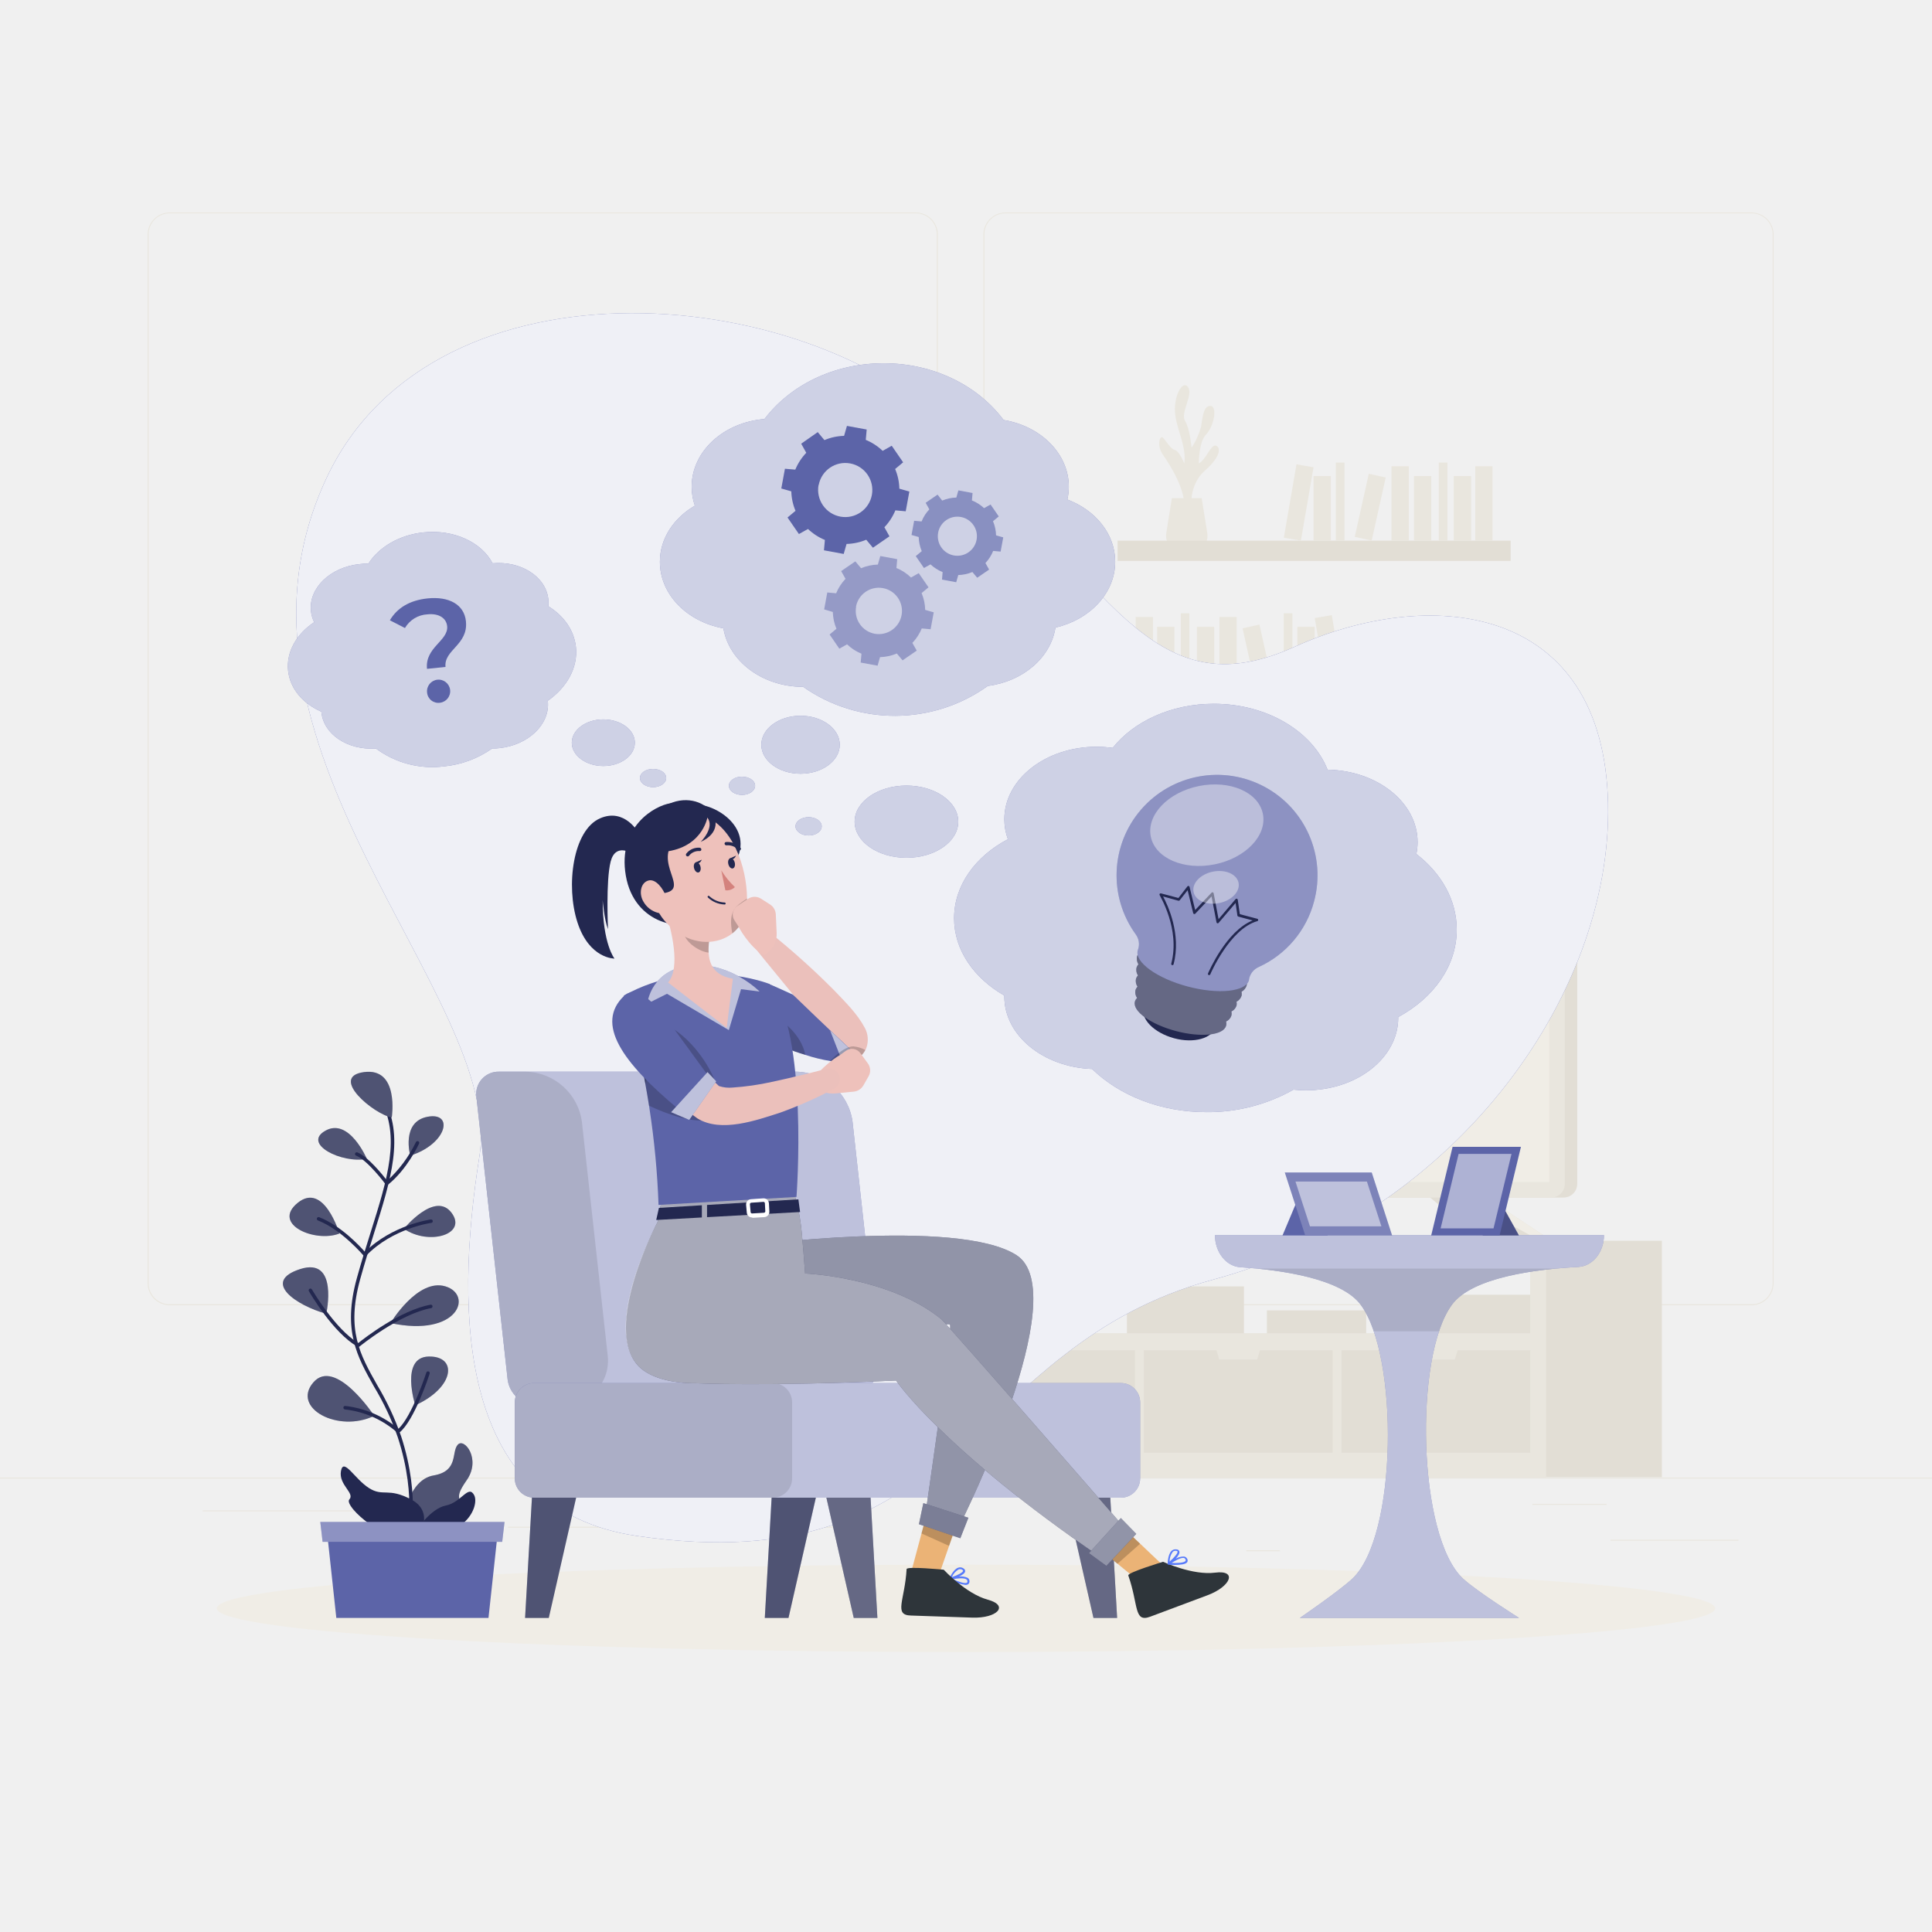
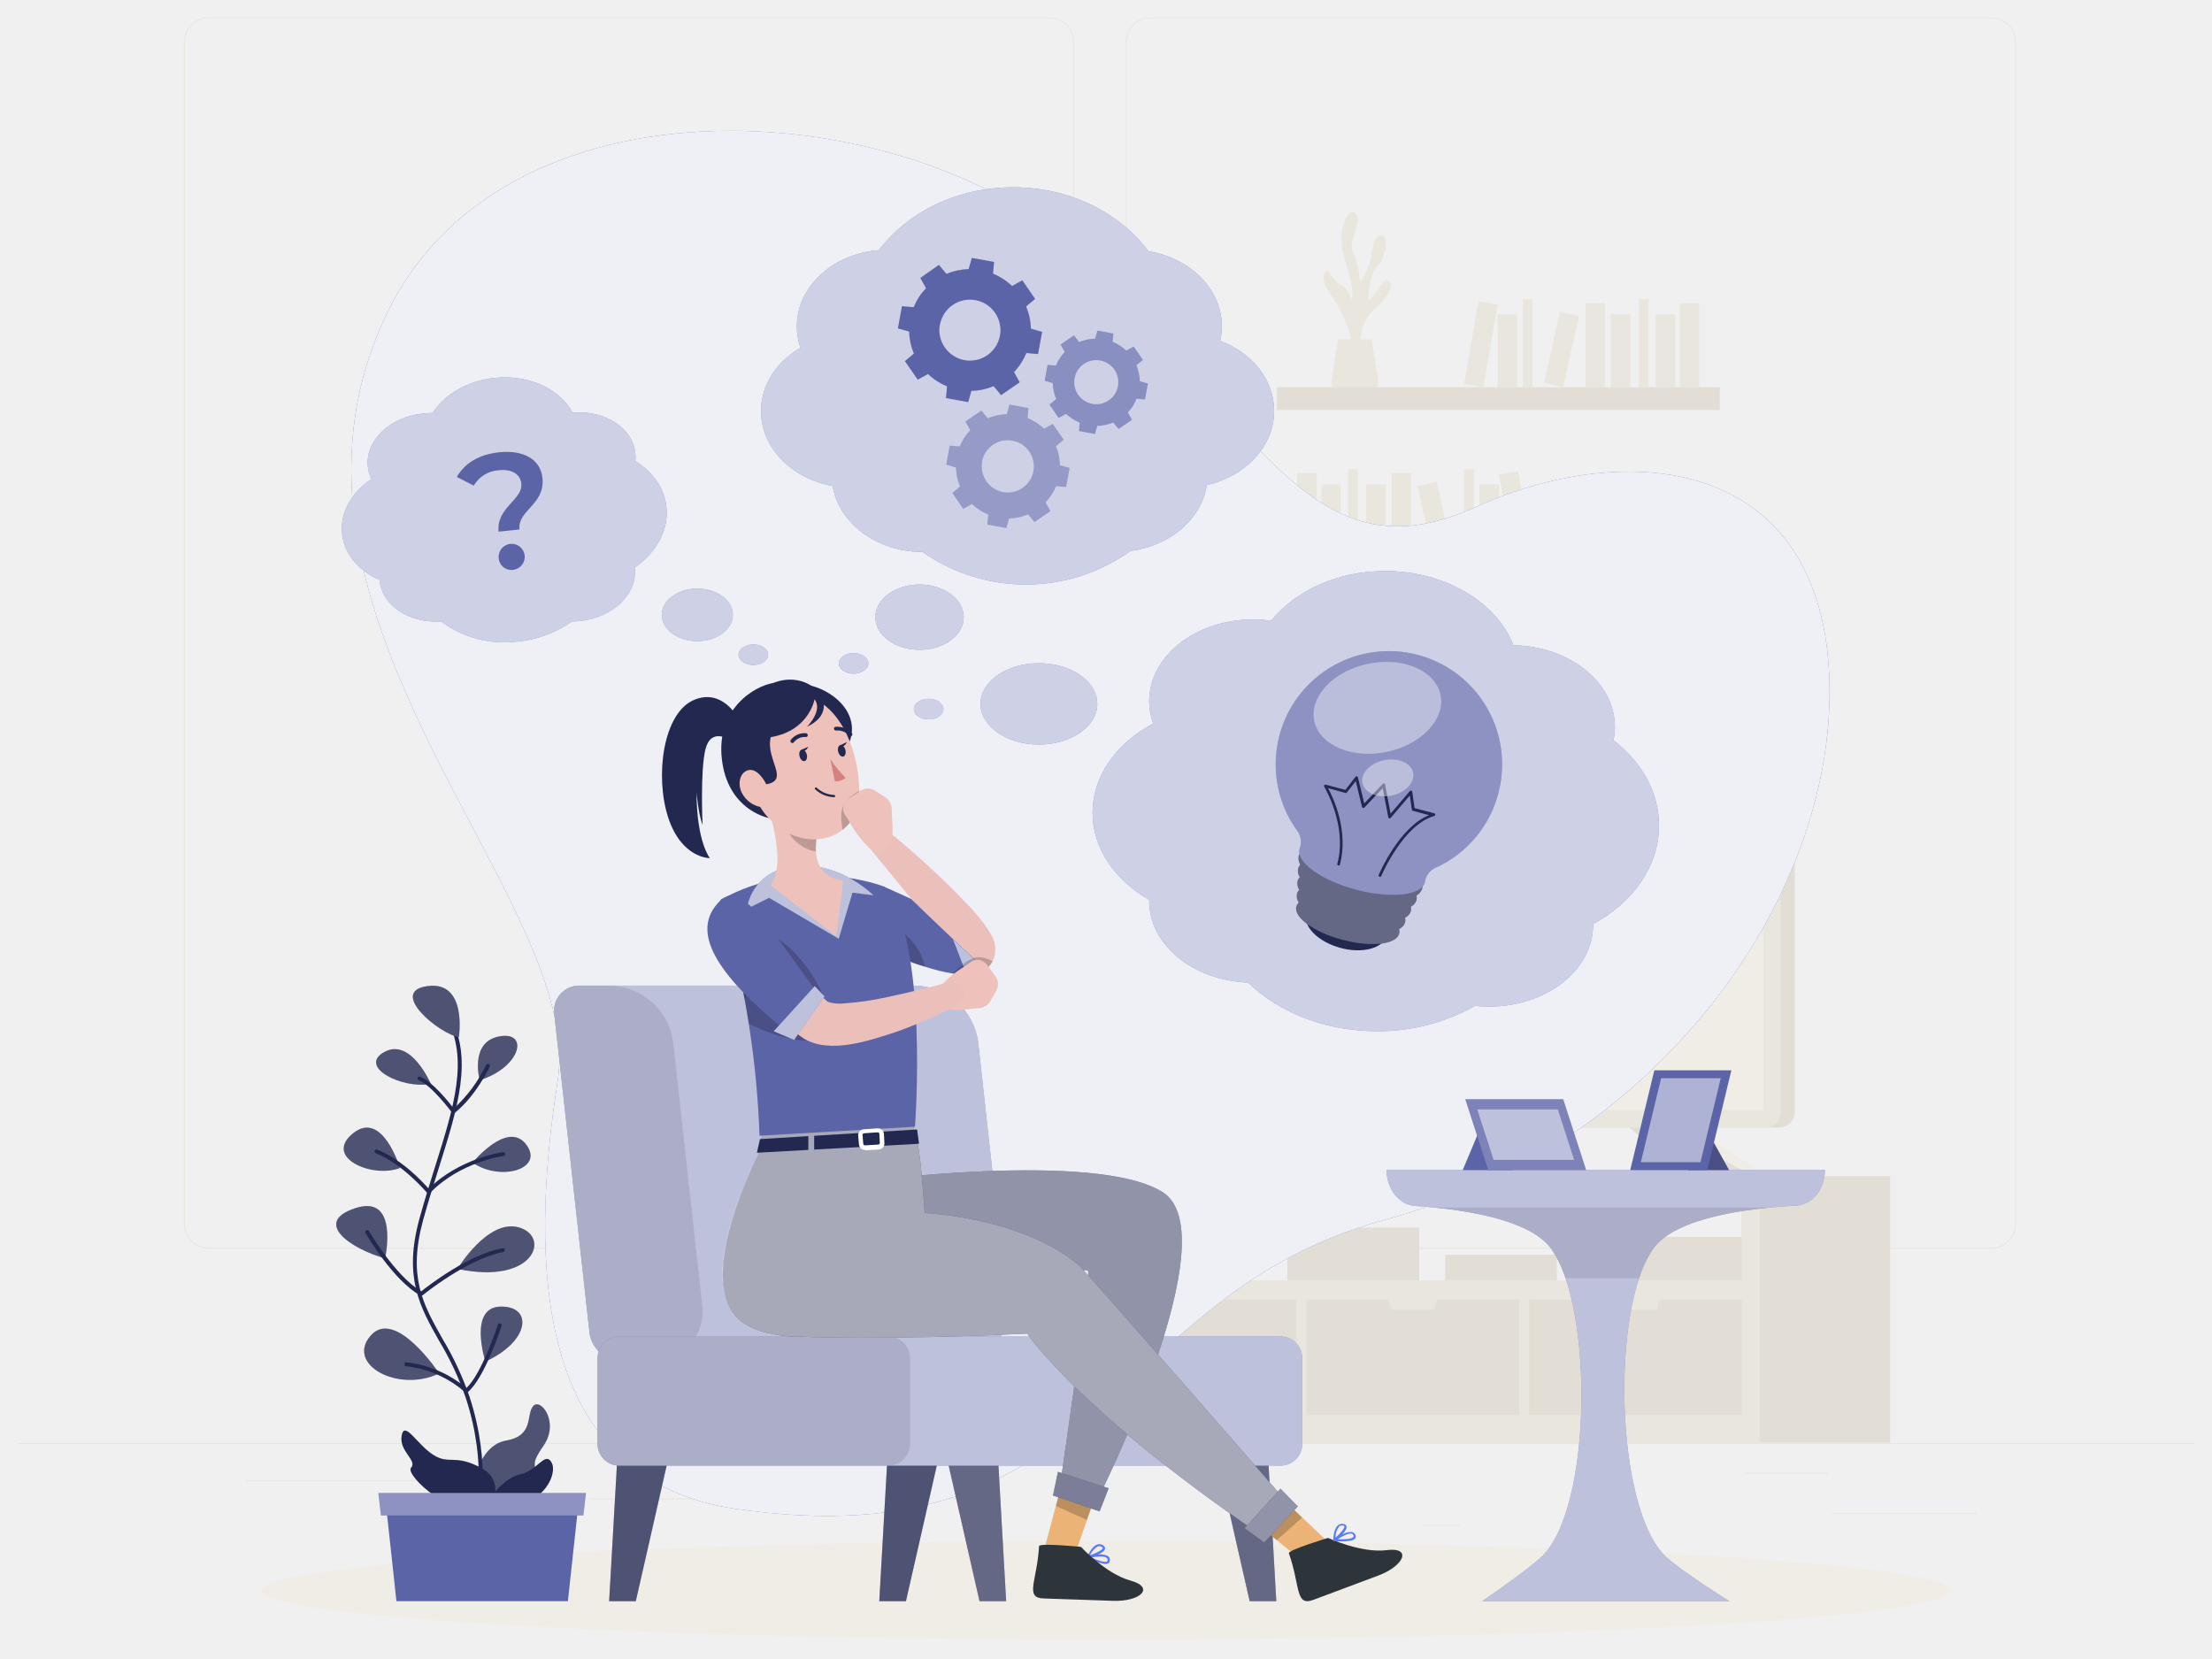
- <svg xmlns="http://www.w3.org/2000/svg" viewBox="0 0 500 500">
+ <svg xmlns="http://www.w3.org/2000/svg" viewBox="-4 51 508 381">
  <g id="background-complete">
    <rect y="382.4" width="500" height="0.25" style="fill:#E9E6DE" />
    <rect x="416.78" y="398.49" width="33.12" height="0.25" style="fill:#E9E6DE" />
    <rect x="322.53" y="401.21" width="8.69" height="0.25" style="fill:#E9E6DE" />
    <rect x="396.59" y="389.21" width="19.19" height="0.25" style="fill:#E9E6DE" />
    <rect x="52.46" y="390.89" width="43.19" height="0.25" style="fill:#E9E6DE" />
    <rect x="104.56" y="390.89" width="6.33" height="0.25" style="fill:#E9E6DE" />
    <rect x="131.47" y="395.11" width="93.68" height="0.25" style="fill:#E9E6DE" />
    <path d="M237,337.8H43.91a5.71,5.71,0,0,1-5.7-5.71V60.66A5.71,5.71,0,0,1,43.91,55H237a5.71,5.71,0,0,1,5.71,5.71V332.09A5.71,5.71,0,0,1,237,337.8ZM43.91,55.2a5.46,5.46,0,0,0-5.45,5.46V332.09a5.46,5.46,0,0,0,5.45,5.46H237a5.47,5.47,0,0,0,5.46-5.46V60.66A5.47,5.47,0,0,0,237,55.2Z" style="fill:#E9E6DE" />
    <path d="M453.31,337.8H260.21a5.72,5.72,0,0,1-5.71-5.71V60.66A5.72,5.72,0,0,1,260.21,55h193.1A5.71,5.71,0,0,1,459,60.66V332.09A5.71,5.71,0,0,1,453.31,337.8ZM260.21,55.2a5.47,5.47,0,0,0-5.46,5.46V332.09a5.47,5.47,0,0,0,5.46,5.46h193.1a5.47,5.47,0,0,0,5.46-5.46V60.66a5.47,5.47,0,0,0-5.46-5.46Z" style="fill:#E9E6DE" />
    <polygon points="291.12 308.22 299.55 308.22 305.12 308.22 289.53 321.11 286.67 321.11 284.12 321.11 287.76 315.59 277.14 321.11 274.58 321.11 271.56 321.11 291.12 308.22" style="fill:#E2DED5" />
    <polygon points="401.61 321.11 396.02 321.11 383.63 314.67 389.04 321.11 383.63 321.11 368.05 308.22 382.04 308.22 401.61 321.11" style="fill:#E2DED5" />
    <polygon points="386.5 321.11 373.61 308.22 382.04 308.22 401.61 321.11 398.58 321.11 383.63 312.89 389.04 321.11 386.5 321.11" style="fill:#F0EDE6" />
    <path d="M241.67,321.11V382.3H430.09V321.11Zm3.08,4H396v20H244.75Z" style="fill:#E2DED5" />
    <path d="M241.67,321.11V382.3H400.14V321.11Zm3.08,4H396v20H244.75Z" style="fill:#E9E6DE" />
    <rect x="244.75" y="325.08" width="27.58" height="19.99" transform="translate(517.08 670.16) rotate(180)" style="fill:#E2DED5" />
    <rect x="356.08" y="335.08" width="39.94" height="10" transform="translate(752.1 680.15) rotate(180)" style="fill:#E2DED5" />
    <rect x="327.88" y="339.14" width="25.69" height="5.94" transform="translate(681.44 684.21) rotate(180)" style="fill:#E2DED5" />
    <rect x="291.65" y="332.93" width="30.29" height="12.15" transform="translate(613.59 678) rotate(180)" style="fill:#E2DED5" />
    <polygon points="365.95 349.43 366.68 351.82 376.51 351.82 377.24 349.43 396.02 349.43 396.02 375.97 347.17 375.97 347.17 349.43 365.95 349.43" style="fill:#E2DED5" />
    <polygon points="314.81 349.43 315.54 351.82 325.36 351.82 326.09 349.43 344.88 349.43 344.88 375.97 296.02 375.97 296.02 349.43 314.81 349.43" style="fill:#E2DED5" />
    <polygon points="263.66 349.43 264.39 351.82 274.21 351.82 274.95 349.43 293.73 349.43 293.73 375.97 244.88 375.97 244.88 349.43 263.66 349.43" style="fill:#E2DED5" />
    <rect x="271.33" y="227.23" width="136.85" height="82.69" rx="3.53" transform="translate(679.51 537.16) rotate(180)" style="fill:#E2DED5" />
    <rect x="268.11" y="227.23" width="136.85" height="82.69" rx="3.53" transform="translate(673.08 537.16) rotate(180)" style="fill:#E9E6DE" />
    <rect x="299.21" y="204.17" width="74.65" height="128.81" transform="translate(605.12 -67.96) rotate(90)" style="fill:#F0EDE6" />
    <circle cx="150.48" cy="129.29" r="18.94" transform="translate(-9.92 246.04) rotate(-76.72)" style="fill:#E2DED5" />
    <circle cx="150.48" cy="129.29" r="16.1" transform="translate(-4.93 252.61) rotate(-79.1)" style="fill:#F0EDE6" />
    <polyline points="149.72 118.24 149.72 129.5 142.26 125.28" style="fill:#F0EDE6" />
    <path d="M149.72,130.5a1,1,0,0,1-.49-.13l-7.46-4.22a1,1,0,0,1-.38-1.36,1,1,0,0,1,1.37-.38l6,3.38v-9.55a1,1,0,1,1,2,0V129.5a1,1,0,0,1-.49.86A.94.94,0,0,1,149.72,130.5Z" style="fill:#E2DED5" />
    <path d="M308.37,131.66s-.92-6,3.48-9.89,4-6.16,2.75-6.46-2.41,3.57-4.35,4.63c0,0-.06-5.51,1.91-7.53s3-7.26,1.12-7.35-2.06,3.1-2.45,5.37a18.83,18.83,0,0,1-2.46,5.45s-.41-4.92-1.68-6.95,2.12-6.67.81-8.69-3.62,1.83-3.43,6.18,3.09,9,2.42,13.52c0,0-1.28-3.19-2.43-3.48s-2.3-2.4-3.08-3.18-1.74,1.93,0,4.44,6.18,9.23,5.51,14.66Z" style="fill:#E9E6DE" />
    <path d="M311,128.92l1.44,9a4.59,4.59,0,0,1-4.53,5.32h-1.54a4.59,4.59,0,0,1-4.53-5.32l1.44-9Z" style="fill:#E9E6DE" />
    <rect x="289.23" y="139.93" width="101.72" height="5.23" transform="translate(680.18 285.09) rotate(180)" style="fill:#E2DED5" />
    <rect x="381.79" y="120.67" width="4.48" height="19.27" transform="translate(768.05 260.6) rotate(180)" style="fill:#E9E6DE" />
    <rect x="360.12" y="120.67" width="4.48" height="19.27" transform="translate(724.72 260.6) rotate(180)" style="fill:#E9E6DE" />
    <rect x="333.85" y="120.43" width="4.48" height="19.27" transform="translate(645.21 315.31) rotate(-170.22)" style="fill:#E9E6DE" />
    <rect x="376.23" y="123.21" width="4.48" height="16.73" transform="translate(756.95 263.14) rotate(180)" style="fill:#E9E6DE" />
    <rect x="365.93" y="123.21" width="4.48" height="16.73" transform="translate(736.35 263.14) rotate(180)" style="fill:#E9E6DE" />
    <rect x="339.93" y="123.21" width="4.48" height="16.73" transform="translate(684.35 263.14) rotate(180)" style="fill:#E9E6DE" />
    <rect x="352.36" y="122.92" width="4.48" height="16.73" transform="translate(672.29 336.35) rotate(-167.47)" style="fill:#E9E6DE" />
    <rect x="372.36" y="119.71" width="2.24" height="20.22" transform="translate(746.96 259.64) rotate(180)" style="fill:#E9E6DE" />
    <rect x="345.7" y="119.71" width="2.24" height="20.22" transform="translate(693.65 259.64) rotate(180)" style="fill:#E9E6DE" />
    <rect x="289.23" y="178.95" width="101.72" height="5.23" style="fill:#E2DED5" />
    <rect x="293.91" y="159.68" width="4.48" height="19.27" style="fill:#E9E6DE" />
    <rect x="315.58" y="159.68" width="4.48" height="19.27" style="fill:#E9E6DE" />
    <rect x="341.85" y="159.44" width="4.48" height="19.27" transform="translate(-23.72 60.9) rotate(-9.78)" style="fill:#E9E6DE" />
    <rect x="299.46" y="162.22" width="4.48" height="16.73" style="fill:#E9E6DE" />
    <rect x="309.76" y="162.22" width="4.48" height="16.73" style="fill:#E9E6DE" />
    <rect x="335.76" y="162.22" width="4.48" height="16.73" style="fill:#E9E6DE" />
    <rect x="323.33" y="161.94" width="4.48" height="16.73" transform="translate(-29.19 74.67) rotate(-12.53)" style="fill:#E9E6DE" />
    <rect x="305.58" y="158.73" width="2.24" height="20.22" style="fill:#E9E6DE" />
    <rect x="332.23" y="158.73" width="2.24" height="20.22" style="fill:#E9E6DE" />
    <rect x="359.35" y="163.7" width="21.84" height="15.07" style="fill:#E9E6DE" />
  </g>
  <g id="background-simple">
    <path d="M84.54,123.64c27.92-59.45,127.06-51.06,165.32-9.26s50.7,68.6,85.21,53,78.52-11.44,81,38.16S378.2,313.79,314,331.15s-64.16,78.75-149.1,66.36c-46.31-6.75-47.36-56.86-40.82-98.3S52.16,192.58,84.54,123.64Z" style="fill:#5C64A8" />
    <path d="M84.54,123.64c27.92-59.45,127.06-51.06,165.32-9.26s50.7,68.6,85.21,53,78.52-11.44,81,38.16S378.2,313.79,314,331.15s-64.16,78.75-149.1,66.36c-46.31-6.75-47.36-56.86-40.82-98.3S52.16,192.58,84.54,123.64Z" style="fill:#fff;opacity:0.9" />
  </g>
  <g id="Shadow">
    <ellipse id="path" cx="250" cy="416.24" rx="193.89" ry="11.32" style="fill:#F0EDE6" />
  </g>
  <g id="Plant">
    <path d="M104.32,393.13s1.39-10.18,7.9-11.29,4.54-6,6.24-7.94,6.12,3.72,2.33,9.16-.7,3.73-2.33,8.79S103.73,401.56,104.32,393.13Z" style="fill:#232850" />
    <path d="M104.32,393.13s1.39-10.18,7.9-11.29,4.54-6,6.24-7.94,6.12,3.72,2.33,9.16-.7,3.73-2.33,8.79S103.73,401.56,104.32,393.13Z" style="fill:#fff;isolation:isolate;opacity:0.2" />
    <path d="M105.44,399.57l-.13,0a.45.45,0,0,1-.3-.56c0-.11,3.15-11.1-2.05-27a68.72,68.72,0,0,0-6.13-13.1c-4.41-7.83-8.21-14.58-4.49-28.08,1.15-4.17,2.38-8.08,3.57-11.86,4.39-13.94,7.86-25,2.48-34.46a.45.45,0,1,1,.78-.44c5.58,9.83,2.06,21-2.4,35.18-1.19,3.77-2.41,7.67-3.56,11.82-3.62,13.14-.08,19.43,4.41,27.39a71.17,71.17,0,0,1,6.2,13.27c5.29,16.22,2.08,27.46,2.05,27.58A.46.46,0,0,1,105.44,399.57Z" style="fill:#232850" />
    <path d="M108.35,397.7s4.21-6.34-1.87-9.6-7.28-.63-11-3-6.6-8-7.24-4.39,3.7,5.7,2.16,7.36S100.57,400.56,108.35,397.7Z" style="fill:#232850" />
    <path d="M101.39,289.17s2-12.95-7.2-11.71S97,288.54,101.39,289.17Z" style="fill:#232850" />
    <path d="M94.94,299.92s-4.56-10.73-10.7-7.31S88.47,301.19,94.94,299.92Z" style="fill:#232850" />
    <path d="M106.17,299.08s-2.43-8.75,4.47-10.06S115.73,296.05,106.17,299.08Z" style="fill:#232850" />
    <path d="M104.53,318s8-9.8,12.29-4.18S111,322.45,104.53,318Z" style="fill:#232850" />
    <path d="M87.84,319.24s-4-13.48-10.8-7.94S81.52,321.68,87.84,319.24Z" style="fill:#232850" />
    <path d="M84.44,340s3.28-14.81-6.77-11.56S76.62,337.83,84.44,340Z" style="fill:#232850" />
    <path d="M101.06,342.41s7-11.67,14.21-9.5S118.67,346.16,101.06,342.41Z" style="fill:#232850" />
    <path d="M96.86,366.41s-10.09-15.26-15.78-8.63S87.54,370.93,96.86,366.41Z" style="fill:#232850" />
    <path d="M107.47,363.69s-4-12.45,3.47-12.62S117.79,359,107.47,363.69Z" style="fill:#232850" />
    <g style="isolation:isolate;opacity:0.2">
      <path d="M101.39,289.17s2-12.95-7.2-11.71S97,288.54,101.39,289.17Z" style="fill:#fff" />
      <path d="M94.94,299.92s-4.56-10.73-10.7-7.31S88.47,301.19,94.94,299.92Z" style="fill:#fff" />
      <path d="M106.17,299.08s-2.43-8.75,4.47-10.06S115.73,296.05,106.17,299.08Z" style="fill:#fff" />
      <path d="M104.53,318s8-9.8,12.29-4.18S111,322.45,104.53,318Z" style="fill:#fff" />
      <path d="M87.84,319.24s-4-13.48-10.8-7.94S81.52,321.68,87.84,319.24Z" style="fill:#fff" />
      <path d="M84.44,340s3.28-14.81-6.77-11.56S76.62,337.83,84.44,340Z" style="fill:#fff" />
      <path d="M101.06,342.41s7-11.67,14.21-9.5S118.67,346.16,101.06,342.41Z" style="fill:#fff" />
      <path d="M96.86,366.41s-10.09-15.26-15.78-8.63S87.54,370.93,96.86,366.41Z" style="fill:#fff" />
      <path d="M107.47,363.69s-4-12.45,3.47-12.62S117.79,359,107.47,363.69Z" style="fill:#fff" />
    </g>
    <path d="M100.08,306.67h0a.45.45,0,0,1-.31-.18c0-.06-4.66-6.24-7.58-7.4a.45.45,0,1,1,.34-.83c2.74,1.09,6.6,5.91,7.68,7.32a33,33,0,0,0,7.43-10,.45.45,0,0,1,.6-.22.43.43,0,0,1,.22.59c-.12.27-3.1,6.67-8,10.61A.45.45,0,0,1,100.08,306.67Z" style="fill:#232850" />
    <path d="M94.43,325.13h0a.47.47,0,0,1-.33-.17c-.06-.06-5.65-6.71-11.82-9.11a.45.45,0,1,1,.33-.84c5.59,2.17,10.55,7.51,11.85,9,7-7,16.92-8.4,17-8.41a.45.45,0,1,1,.12.89c-.1,0-10,1.39-16.83,8.5A.44.44,0,0,1,94.43,325.13Z" style="fill:#232850" />
    <path d="M92.74,348.57a.43.43,0,0,1-.22-.06C86.25,345,80.2,334.6,79.94,334.16a.45.45,0,1,1,.79-.45c.06.1,6,10.29,12,13.86,1.65-1.32,10.9-8.49,18.68-9.91a.43.43,0,0,1,.52.36.44.44,0,0,1-.36.52c-8.16,1.5-18.41,9.84-18.51,9.93A.46.46,0,0,1,92.74,348.57Z" style="fill:#232850" />
    <path d="M103.09,370.84a.45.45,0,0,1-.32-.13,24.66,24.66,0,0,0-13.51-5.95.46.46,0,0,1-.39-.51.44.44,0,0,1,.51-.39,25.88,25.88,0,0,1,13.73,5.92c3.58-3.34,7.19-14.45,7.23-14.57a.45.45,0,1,1,.86.28c-.16.49-3.94,12.11-7.82,15.25A.46.46,0,0,1,103.09,370.84Z" style="fill:#232850" />
    <path d="M107.7,396.19s3.61-5.74,7.68-6.56,5.83-5.51,7.33-2.69S120.07,399.12,107.7,396.19Z" style="fill:#232850" />
    <polygon points="126.42 418.72 87.04 418.72 84.41 394.43 129.05 394.43 126.42 418.72" style="fill:#5C64A8" />
    <polygon points="129.97 399.03 83.49 399.03 82.89 393.88 130.57 393.88 129.97 399.03" style="fill:#5C64A8" />
    <polygon points="129.97 399.03 83.49 399.03 82.89 393.88 130.57 393.88 129.97 399.03" style="fill:#fff;opacity:0.3" />
  </g>
  <g id="Table">
    <path d="M314.43,319.65H415.11c0,4.41-2.91,8-6.6,8.23-10.82.58-27.47,2.62-32.75,9.77-9.84,13.31-8.88,60.09,2.9,70.93,3.7,3.39,14.47,10.14,14.47,10.14H336.4s10.07-6.88,13.57-10.14c11.72-10.93,12.06-57.68,2.17-70.93-5.07-6.8-20.67-9-31.14-9.69C317.31,327.71,314.43,324.06,314.43,319.65Z" style="fill:#5C64A8" />
    <path d="M314.43,319.65H415.11c0,4.41-2.91,8-6.6,8.23-10.82.58-27.47,2.62-32.75,9.77-9.84,13.31-8.88,60.09,2.9,70.93,3.7,3.39,14.47,10.14,14.47,10.14H336.4s10.07-6.88,13.57-10.14c11.72-10.93,12.06-57.68,2.17-70.93-5.07-6.8-20.67-9-31.14-9.69C317.31,327.71,314.43,324.06,314.43,319.65Z" style="fill:#fff;isolation:isolate;opacity:0.6" />
    <path d="M402.64,328.31c-10.23,1-22.48,3.39-26.88,9.34a24.92,24.92,0,0,0-3.32,6.88H355.53a25.35,25.35,0,0,0-3.39-6.88c-4.4-5.91-16.76-8.34-26.79-9.34Z" style="opacity:0.1" />
    <polygon points="385.58 306.18 393.1 319.73 383.73 319.73 385.58 306.18" style="fill:#5C64A8" />
    <polygon points="385.58 306.18 393.1 319.73 383.73 319.73 385.58 306.18" style="isolation:isolate;opacity:0.2" />
    <polygon points="388.09 319.73 370.39 319.73 375.93 296.8 393.62 296.8 388.09 319.73" style="fill:#5C64A8" />
    <polygon points="372.83 317.91 377.49 298.62 391.18 298.62 386.52 317.91 372.83 317.91" style="fill:#fff;isolation:isolate;opacity:0.5" />
    <polygon points="336.3 309.29 331.91 319.73 343.65 319.73 336.3 309.29" style="fill:#5C64A8" />
    <polygon points="360.27 319.73 337.79 319.73 332.51 303.44 355 303.44 360.27 319.73" style="fill:#5C64A8" />
    <polygon points="360.27 319.73 337.79 319.73 332.51 303.44 355 303.44 360.27 319.73" style="fill:#fff;isolation:isolate;opacity:0.2" />
    <polygon points="339.02 317.38 335.27 305.79 353.76 305.79 357.51 317.38 339.02 317.38" style="fill:#fff;isolation:isolate;opacity:0.5" />
  </g>
  <g id="speech-bubble-3">
    <path d="M377,240.59c0-7.67-4-14.6-10.45-19.58a14.88,14.88,0,0,0,.32-3.07c0-10.21-10.38-18.52-23.3-18.75-3.9-9.88-15.61-17.05-29.45-17.05-11,0-20.71,4.56-26.16,11.41a31.77,31.77,0,0,0-4.18-.29c-13.17,0-23.86,8.4-23.86,18.77a15.2,15.2,0,0,0,.92,5.16c-8.39,4.41-13.92,11.92-13.92,20.46,0,8.22,5.13,15.49,13,20,0,.09,0,.17,0,.26,0,10.06,10.07,18.27,22.71,18.74,7,6.81,17.65,11.17,29.63,11.17A45.14,45.14,0,0,0,334.76,282a31.36,31.36,0,0,0,3.24.17c13.18,0,23.86-8.4,23.86-18.76v-.2C371,258.27,377,250,377,240.59Z" style="fill:#5C64A8" />
    <path d="M212.66,213.85c0,1.31-1.52,2.37-3.39,2.37s-3.39-1.06-3.39-2.37,1.52-2.37,3.39-2.37S212.66,212.54,212.66,213.85Z" style="fill:#5C64A8" />
    <ellipse cx="234.59" cy="212.65" rx="13.41" ry="9.34" style="fill:#5C64A8" />
    <path d="M377,240.59c0-7.67-4-14.6-10.45-19.58a14.88,14.88,0,0,0,.32-3.07c0-10.21-10.38-18.52-23.3-18.75-3.9-9.88-15.61-17.05-29.45-17.05-11,0-20.71,4.56-26.16,11.41a31.77,31.77,0,0,0-4.18-.29c-13.17,0-23.86,8.4-23.86,18.77a15.2,15.2,0,0,0,.92,5.16c-8.39,4.41-13.92,11.92-13.92,20.46,0,8.22,5.13,15.49,13,20,0,.09,0,.17,0,.26,0,10.06,10.07,18.27,22.71,18.74,7,6.81,17.65,11.17,29.63,11.17A45.14,45.14,0,0,0,334.76,282a31.36,31.36,0,0,0,3.24.17c13.18,0,23.86-8.4,23.86-18.76v-.2C371,258.27,377,250,377,240.59Z" style="fill:#fff;isolation:isolate;opacity:0.7" />
    <path d="M212.66,213.85c0,1.31-1.52,2.37-3.39,2.37s-3.39-1.06-3.39-2.37,1.52-2.37,3.39-2.37S212.66,212.54,212.66,213.85Z" style="fill:#fff;isolation:isolate;opacity:0.7" />
    <ellipse cx="234.59" cy="212.65" rx="13.41" ry="9.34" style="fill:#fff;isolation:isolate;opacity:0.7" />
  </g>
  <g id="speech-bubble-2">
    <path d="M288.61,145.37c0-7.17-5.09-13.34-12.38-16.09a15,15,0,0,0,.38-3.29c0-8.59-7.27-15.73-16.89-17.3-6.57-8.83-18-14.68-31-14.68s-24.27,5.74-30.87,14.43C187.23,109.3,179,116.82,179,126a15,15,0,0,0,.83,4.87c-5.46,3.18-9.05,8.49-9.05,14.51,0,8.45,7,15.51,16.44,17.23,1.43,8.55,10.11,15.14,20.63,15.14a41.32,41.32,0,0,0,47.8-.23c9.13-1.18,16.3-7.35,17.5-15.11C282,160.39,288.61,153.54,288.61,145.37Z" style="fill:#5C64A8" />
    <ellipse cx="207.18" cy="192.74" rx="10.15" ry="7.5" style="fill:#5C64A8" />
    <path d="M195.42,203.35c0,1.31-1.52,2.37-3.39,2.37s-3.39-1.06-3.39-2.37S190.16,201,192,201,195.42,202,195.42,203.35Z" style="fill:#5C64A8" />
    <path d="M288.61,145.37c0-7.17-5.09-13.34-12.38-16.09a15,15,0,0,0,.38-3.29c0-8.59-7.27-15.73-16.89-17.3-6.57-8.83-18-14.68-31-14.68s-24.27,5.74-30.87,14.43C187.23,109.3,179,116.82,179,126a15,15,0,0,0,.83,4.87c-5.46,3.18-9.05,8.49-9.05,14.51,0,8.45,7,15.51,16.44,17.23,1.43,8.55,10.11,15.14,20.63,15.14a41.32,41.32,0,0,0,47.8-.23c9.13-1.18,16.3-7.35,17.5-15.11C282,160.39,288.61,153.54,288.61,145.37Z" style="fill:#fff;isolation:isolate;opacity:0.7" />
    <ellipse cx="207.18" cy="192.74" rx="10.15" ry="7.5" style="fill:#fff;isolation:isolate;opacity:0.7" />
    <path d="M195.42,203.35c0,1.31-1.52,2.37-3.39,2.37s-3.39-1.06-3.39-2.37S190.16,201,192,201,195.42,202,195.42,203.35Z" style="fill:#fff;isolation:isolate;opacity:0.7" />
  </g>
  <g id="speech-bubble-1">
    <ellipse cx="156.14" cy="192.21" rx="8.16" ry="6.03" style="fill:#5C64A8" />
    <path d="M172.41,201.35c0,1.31-1.52,2.37-3.39,2.37s-3.4-1.06-3.4-2.37S167.14,199,169,199,172.41,200,172.41,201.35Z" style="fill:#5C64A8" />
    <ellipse cx="156.14" cy="192.21" rx="8.16" ry="6.03" style="fill:#fff;isolation:isolate;opacity:0.7" />
    <path d="M172.41,201.35c0,1.31-1.52,2.37-3.39,2.37s-3.4-1.06-3.4-2.37S167.14,199,169,199,172.41,200,172.41,201.35Z" style="fill:#fff;isolation:isolate;opacity:0.7" />
    <path d="M149.05,167.47c-.46-4.39-3.16-8.11-7.14-10.57a8.15,8.15,0,0,0,0-1.78c-.6-5.84-7-10-14.43-9.34-2.82-5.41-9.94-8.81-17.85-8-6.31.65-11.57,3.83-14.28,8.07A17.75,17.75,0,0,0,93,146c-7.53.78-13.14,6.21-12.53,12.14a8.68,8.68,0,0,0,.84,2.89c-4.54,3-7.26,7.65-6.75,12.53.49,4.7,3.85,8.55,8.62,10.63a.76.76,0,0,1,0,.15c.6,5.76,6.84,9.85,14.1,9.37a24.41,24.41,0,0,0,17.6,4.63,25.88,25.88,0,0,0,12.5-4.64c.62,0,1.24,0,1.87-.09,7.53-.79,13.14-6.22,12.53-12.15a.36.36,0,0,1,0-.11C146.66,177.93,149.61,172.84,149.05,167.47Z" style="fill:#5C64A8" />
    <path d="M149.05,167.47c-.46-4.39-3.16-8.11-7.14-10.57a8.15,8.15,0,0,0,0-1.78c-.6-5.84-7-10-14.43-9.34-2.82-5.41-9.94-8.81-17.85-8-6.31.65-11.57,3.83-14.28,8.07A17.75,17.75,0,0,0,93,146c-7.53.78-13.14,6.21-12.53,12.14a8.68,8.68,0,0,0,.84,2.89c-4.54,3-7.26,7.65-6.75,12.53.49,4.7,3.85,8.55,8.62,10.63a.76.76,0,0,1,0,.15c.6,5.76,6.84,9.85,14.1,9.37a24.41,24.41,0,0,0,17.6,4.63,25.88,25.88,0,0,0,12.5-4.64c.62,0,1.24,0,1.87-.09,7.53-.79,13.14-6.22,12.53-12.15a.36.36,0,0,1,0-.11C146.66,177.93,149.61,172.84,149.05,167.47Z" style="fill:#fff;isolation:isolate;opacity:0.7" />
  </g>
  <g id="light-bulb">
    <path d="M314.6,265.69c-.81,3.05-5.63,4.41-10.78,3s-8.66-4.93-7.86-8,5.63-4.4,10.78-3S315.4,262.65,314.6,265.69Z" style="fill:#232850" />
    <path d="M321.3,256.67a2.81,2.81,0,0,0,1.32-1.6c.79-3-4.92-7.08-12.75-9.16s-14.82-1.34-15.61,1.65a2.77,2.77,0,0,0,.35,2,2.37,2.37,0,0,0-.49.89,2.66,2.66,0,0,0,.38,2,2.2,2.2,0,0,0-.52.91,2.67,2.67,0,0,0,.41,2,2.12,2.12,0,0,0-.54.92,2.54,2.54,0,0,0,.43,2,2,2,0,0,0-.57.93c-.66,2.48,4.09,5.89,10.6,7.62s12.32,1.11,13-1.37a2,2,0,0,0,0-1.09,2.54,2.54,0,0,0,1.37-1.52,2.16,2.16,0,0,0,0-1.07A2.61,2.61,0,0,0,320,260.3a2.19,2.19,0,0,0,0-1.05,2.69,2.69,0,0,0,1.33-1.56A2.34,2.34,0,0,0,321.3,256.67Z" style="fill:#232850" />
    <path d="M321.3,256.67a2.81,2.81,0,0,0,1.32-1.6c.79-3-4.92-7.08-12.75-9.16s-14.82-1.34-15.61,1.65a2.77,2.77,0,0,0,.35,2,2.37,2.37,0,0,0-.49.89,2.66,2.66,0,0,0,.38,2,2.2,2.2,0,0,0-.52.91,2.67,2.67,0,0,0,.41,2,2.12,2.12,0,0,0-.54.92,2.54,2.54,0,0,0,.43,2,2,2,0,0,0-.57.93c-.66,2.48,4.09,5.89,10.6,7.62s12.32,1.11,13-1.37a2,2,0,0,0,0-1.09,2.54,2.54,0,0,0,1.37-1.52,2.16,2.16,0,0,0,0-1.07A2.61,2.61,0,0,0,320,260.3a2.19,2.19,0,0,0,0-1.05,2.69,2.69,0,0,0,1.33-1.56A2.34,2.34,0,0,0,321.3,256.67Z" style="fill:#fff;opacity:0.3" />
    <path d="M340.08,233.28a26,26,0,1,0-46.15,8.53,4.25,4.25,0,0,1,.57,4l-.06.2c-.8,3,5,7.19,12.95,9.3s15.05,1.36,15.85-1.67a1.18,1.18,0,0,0,0-.2,4.31,4.31,0,0,1,2.51-3.18A25.89,25.89,0,0,0,340.08,233.28Z" style="fill:#5C64A8" />
    <path d="M340.08,233.28a26,26,0,1,0-46.15,8.53,4.25,4.25,0,0,1,.57,4l-.06.2c-.8,3,5,7.19,12.95,9.3s15.05,1.36,15.85-1.67a1.18,1.18,0,0,0,0-.2,4.31,4.31,0,0,1,2.51-3.18A25.89,25.89,0,0,0,340.08,233.28Z" style="fill:#fff;opacity:0.3" />
    <path d="M312.92,252.35l-.12,0a.32.32,0,0,1-.17-.41c.2-.47,4.72-11,11.56-13.73l-3.72-1a.31.31,0,0,1-.23-.25l-.47-3.27-4.4,5.16a.32.32,0,0,1-.32.1.32.32,0,0,1-.22-.24L313.55,232l-4.22,4.47a.28.28,0,0,1-.3.08.3.3,0,0,1-.23-.22l-1.44-5.94L305.3,233a.3.3,0,0,1-.32.11L301,232c1.2,2.22,4.78,9.8,2.72,17.55a.3.3,0,0,1-.38.22.31.31,0,0,1-.22-.38c2.37-8.92-3-17.63-3-17.72a.32.32,0,0,1,0-.35.33.33,0,0,1,.33-.12l4.53,1.2,2.32-3a.32.32,0,0,1,.31-.12.33.33,0,0,1,.24.23l1.46,6,4.25-4.49a.3.3,0,0,1,.31-.09.32.32,0,0,1,.22.24l1.27,6.7,4.42-5.19a.33.33,0,0,1,.32-.1.34.34,0,0,1,.23.26l.54,3.75,4.52,1.19a.31.31,0,0,1,.23.3.32.32,0,0,1-.23.31c-7.1,2-12.09,13.58-12.14,13.7A.31.31,0,0,1,312.92,252.35Z" style="fill:#232850" />
    <path d="M326.83,210.61c1.14,5.6-4.44,11.45-12.45,13.08s-15.43-1.59-16.56-7.18,4.43-11.45,12.44-13.08S325.69,205,326.83,210.61Z" style="fill:#fff;opacity:0.4" />
    <path d="M320.54,228.46c.45,2.25-1.78,4.6-5,5.25s-6.19-.63-6.65-2.88,1.78-4.6,5-5.25S320.08,226.22,320.54,228.46Z" style="fill:#fff;opacity:0.4" />
  </g>
  <g id="Gears">
    <path d="M205.88,132.2l-2.07,1.73,2.95,4.28,2.35-1.31a14.14,14.14,0,0,0,4.37,2.84l-.24,2.68,5.11.94.74-2.59a13.89,13.89,0,0,0,5.09-1.09l1.73,2.07,4.28-2.95-1.31-2.35a14.14,14.14,0,0,0,2.84-4.37l2.68.24.94-5.11-2.59-.74a13.69,13.69,0,0,0-1.09-5.09l2.07-1.73-2.95-4.29-2.35,1.32a14,14,0,0,0-4.37-2.84l.24-2.68-5.11-.94-.74,2.58a13.9,13.9,0,0,0-5.09,1.1l-1.73-2.07-4.28,3,1.31,2.35a14.22,14.22,0,0,0-2.84,4.36l-2.68-.23-.94,5.11,2.59.74A13.69,13.69,0,0,0,205.88,132.2Zm6-6.69a7,7,0,1,1,5.65,8.2A7.05,7.05,0,0,1,211.84,125.51Z" style="fill:#5C64A8" />
    <path d="M243.79,150l3.68.68.53-1.86a10,10,0,0,0,3.65-.78l1.25,1.48,3.08-2.11-.95-1.7a9.85,9.85,0,0,0,2-3.13l1.93.17.68-3.68-1.86-.52a10,10,0,0,0-.79-3.66l1.49-1.24-2.12-3.08-1.69.94a9.89,9.89,0,0,0-3.14-2l.17-1.92-3.67-.68-.53,1.86a9.88,9.88,0,0,0-3.66.78L242.64,128l-3.08,2.12.95,1.7a9.74,9.74,0,0,0-2,3.13l-1.93-.17-.68,3.67,1.86.53a10,10,0,0,0,.79,3.66L237,143.92l2.12,3.08,1.69-.94a10.25,10.25,0,0,0,3.14,2Zm-1-12.15a5.06,5.06,0,1,1,4.06,5.9A5.06,5.06,0,0,1,242.79,137.87Z" style="fill:#5C64A8;opacity:0.6" />
    <path d="M215.53,158.38a12.07,12.07,0,0,0,.94,4.35l-1.77,1.48,2.52,3.67,2-1.13a11.73,11.73,0,0,0,3.73,2.43l-.21,2.29,4.38.81.63-2.21a12.07,12.07,0,0,0,4.35-.94l1.48,1.77,3.67-2.52-1.13-2a11.89,11.89,0,0,0,2.43-3.74l2.29.21.81-4.38-2.21-.63a11.85,11.85,0,0,0-.93-4.35L240.3,152l-2.53-3.67-2,1.13A11.85,11.85,0,0,0,232,147l.2-2.29-4.38-.81-.63,2.21a12.07,12.07,0,0,0-4.35.94l-1.48-1.77-3.67,2.52,1.13,2a12.07,12.07,0,0,0-2.43,3.74l-2.29-.21-.81,4.38Zm6-1.37a6,6,0,1,1,4.83,7A6,6,0,0,1,221.57,157Z" style="fill:#5C64A8;opacity:0.5" />
  </g>
  <g id="Symbol">
    <path d="M115.72,162.05c-.22-2.11-2.17-3.36-5.08-3.06a7.15,7.15,0,0,0-5.84,3.54l-3.9-2c1.81-3.09,5-5.17,9.74-5.66,5.54-.58,9.49,1.57,9.94,5.9.64,6.15-5.75,7.38-5.28,11.83l-4.79.5C109.93,167.53,116.11,165.82,115.72,162.05Zm-5.19,17.19a3,3,0,1,1,3.33,2.63A2.92,2.92,0,0,1,110.53,179.24Z" style="fill:#5C64A8" />
  </g>
  <g id="Character">
    <polygon points="274.98 383.51 287.11 383.51 289.11 418.72 282.99 418.72 274.98 383.51" style="fill:#232850" />
    <polygon points="212.94 383.51 225.07 383.51 227.07 418.72 220.95 418.72 212.94 383.51" style="fill:#232850" />
    <polygon points="150.03 383.51 137.9 383.51 135.89 418.72 142.02 418.72 150.03 383.51" style="fill:#232850" />
    <polygon points="212.07 383.51 199.93 383.51 197.93 418.72 204.06 418.72 212.07 383.51" style="fill:#232850" />
    <polygon points="274.98 383.51 287.11 383.51 289.11 418.72 282.99 418.72 274.98 383.51" style="fill:#fff;isolation:isolate;opacity:0.3" />
    <polygon points="212.07 383.51 199.93 383.51 197.93 418.72 204.06 418.72 212.07 383.51" style="fill:#fff;isolation:isolate;opacity:0.2" />
    <polygon points="212.94 383.51 225.07 383.51 227.07 418.72 220.95 418.72 212.94 383.51" style="fill:#fff;isolation:isolate;opacity:0.3" />
    <polygon points="150.03 383.51 137.9 383.51 135.89 418.72 142.02 418.72 150.03 383.51" style="fill:#fff;isolation:isolate;opacity:0.2" />
    <path d="M220.63,290.27l6.66,60.31a11.46,11.46,0,0,1-11.71,13H138.71a7.52,7.52,0,0,1-7.33-6.52l-8.09-73.2a5.76,5.76,0,0,1,5.89-6.51h76.87A15,15,0,0,1,220.63,290.27Z" style="fill:#5C64A8" />
    <path d="M220.63,290.27l6.66,60.31a11.46,11.46,0,0,1-11.71,13H138.71a7.52,7.52,0,0,1-7.33-6.52l-8.09-73.2a5.76,5.76,0,0,1,5.89-6.51h76.87A15,15,0,0,1,220.63,290.27Z" style="fill:#fff;isolation:isolate;opacity:0.6" />
    <path d="M150.59,290.27l6.66,60.31a11.46,11.46,0,0,1-11.71,13h-6.83a7.52,7.52,0,0,1-7.33-6.52l-8.09-73.2a5.76,5.76,0,0,1,5.89-6.51H136A15,15,0,0,1,150.59,290.27Z" style="opacity:0.1" />
    <path d="M295.07,362.93V382.6a5,5,0,0,1-5,5H138.24a5,5,0,0,1-5-5V362.93a5,5,0,0,1,5-5H290.1A5,5,0,0,1,295.07,362.93Z" style="fill:#5C64A8" />
    <path d="M295.07,362.93V382.6a5,5,0,0,1-5,5H138.24a5,5,0,0,1-5-5V362.93a5,5,0,0,1,5-5H290.1A5,5,0,0,1,295.07,362.93Z" style="fill:#fff;isolation:isolate;opacity:0.6" />
    <path d="M205,362.93V382.6a5,5,0,0,1-5,5h-61.8a5,5,0,0,1-5-5V362.93a5,5,0,0,1,5-5H200A5,5,0,0,1,205,362.93Z" style="opacity:0.1" />
    <polygon points="242.56 408.88 235.97 406.26 238.54 396.67 240.92 387.87 249.24 389.71 245.7 399.86 242.56 408.88" style="fill:#ebb376" />
    <polygon points="245.62 400.07 238.47 396.85 240.88 387.96 249.22 389.76 245.62 400.07" style="isolation:isolate;opacity:0.2" />
    <path d="M192.76,322.47s55-7.42,70.28,2.34S248.73,394,248.73,394l-9.26-2s6.94-47.12,6.42-49.09S219.48,353.76,184,355Z" style="fill:#232850" />
    <path d="M192.76,322.47s55-7.42,70.28,2.34S248.73,394,248.73,394l-9.26-2s6.94-47.12,6.42-49.09S219.48,353.76,184,355Z" style="fill:#fff;isolation:isolate;opacity:0.5" />
    <polygon points="301.84 405.94 296.75 410.86 289.06 404.57 282.01 398.79 287.11 391.97 294.91 399.36 301.84 405.94" style="fill:#ebb376" />
    <path d="M292,407.72c-.25-.74,9-3.53,9-3.53s7.63,3.56,13.47,2.81,4.05,3.6-1.95,5.84l-14.85,5.56C293.39,420,294.69,415.37,292,407.72Z" style="fill:#2e353a" />
    <path d="M304,405c-.72,0-1.34-.05-1.59-.07l-.1,0-.05,0h0a.21.21,0,0,1-.07-.12h0v0h0c0-.1,0-2.47,1-3.44a1.45,1.45,0,0,1,1.16-.4c.48,0,.77.22.87.53.15.49-.34,1.22-.94,1.89a4,4,0,0,1,2.15-.56,1,1,0,0,1,.7.43.9.9,0,0,1,.14,1C306.87,404.89,305.28,405,304,405Zm-.87-.51c1.55.06,3.41,0,3.71-.57,0,0,.11-.18-.12-.51a.57.57,0,0,0-.38-.22C305.54,403.09,304.07,403.92,303.14,404.53Zm1.07-3.16a1,1,0,0,0-.69.28,4.12,4.12,0,0,0-.82,2.54c1.15-1,2.19-2.21,2.05-2.63,0-.13-.29-.17-.44-.18Z" style="fill:#577afa" />
    <polygon points="295.06 399.52 289.19 404.71 282.08 398.86 287.14 392 295.06 399.52" style="isolation:isolate;opacity:0.2" />
    <path d="M208.36,329.58s-.79-10.88-1.16-13.1a50.59,50.59,0,0,0-1.34-6.52c-2.42-7.25-34.75,1.28-34.75,1.28l-.92,5s-14.59,27.51-4.84,37.42c3,3,8.78,4.36,14.71,4.32,0,0,18.13.87,51.84-.7,0,0,11.87,17.67,53,45.77l6.71-7s-46.51-53.45-48.05-54.69C230.13,330.44,208.36,329.58,208.36,329.58Z" style="fill:#232850" />
    <path d="M208.36,329.58s-.79-10.88-1.16-13.1a50.59,50.59,0,0,0-1.34-6.52c-2.42-7.25-34.75,1.28-34.75,1.28l-.92,5s-14.76,27.33-4.84,37.42c3,3,8.78,4.36,14.71,4.32,0,0,18.13.87,51.84-.7,0,0,11.87,17.67,53,45.77l6.71-7s-46.51-53.45-48.05-54.69C230.13,330.44,208.36,329.58,208.36,329.58Z" style="fill:#fff;isolation:isolate;opacity:0.6" />
    <polygon points="281.83 401.95 290.07 392.88 294.06 396.97 286.33 405.24 281.83 401.95" style="fill:#232850" />
    <polygon points="238.96 389.01 250.62 392.79 248.53 398.1 237.82 394.46 238.96 389.01" style="fill:#232850" />
    <path d="M249.8,410.17a11.73,11.73,0,0,1-4-1.35.27.27,0,0,1-.08-.07h0l0-.05h0a.2.2,0,0,1,0-.17c0-.1.91-2.31,2.23-2.8a1.47,1.47,0,0,1,1.23.07c.42.22.63.5.6.82,0,.51-.78,1-1.59,1.39a4,4,0,0,1,2.19.31,1,1,0,0,1,.49.65,1,1,0,0,1-.26,1A1.26,1.26,0,0,1,249.8,410.17Zm-3.18-1.48c1.4.65,3.17,1.26,3.64.89,0,0,.17-.13.09-.51a.55.55,0,0,0-.27-.35C249.39,408.29,247.71,408.49,246.62,408.69Zm1.81-2.59a.92.92,0,0,0-.36.07,4.2,4.2,0,0,0-1.73,2c1.45-.5,2.87-1.21,2.91-1.64,0-.14-.21-.28-.34-.35A1.07,1.07,0,0,0,248.43,406.1Z" style="fill:#577afa" />
    <path d="M234.63,406.08c.05-.78,9.61.16,9.61.16s5.7,6.2,11.38,7.75,2.37,4.87-4,4.65l-15.84-.54C231.19,418,234.17,414.17,234.63,406.08Z" style="fill:#2e353a" />
    <path d="M200.09,255.26c6,3.13,12.1,6.88,18.33,9.29.33.11.27.1,0,.12a4.45,4.45,0,0,0-3.85,5.2c0,.06.09.32.12.32a14.24,14.24,0,0,0-1.31-2.25c-4.73-6.73-12.8-16.09-18-22.63a2.79,2.79,0,0,1,3.89-3.94,195.89,195.89,0,0,1,16.68,15c2.83,3,5.85,5.86,7.89,9.69a6.37,6.37,0,0,1,.36,5.17c-1.3,3.34-5.05,4.15-8.1,3.42-7.87-2-14.66-5.77-21.56-9.68-6.2-3.9-.92-13.09,5.56-9.71Z" style="fill:#ebc0bb" />
    <path d="M198.74,254.56l2.91,10.7,1.6,5.92A53,53,0,0,0,208.4,273a41.76,41.76,0,0,0,13.33,2.13l-1.8-3.7s-6.06-5.62-14.71-14C205.22,257.46,199.84,254.92,198.74,254.56Z" style="fill:#5C64A8" />
    <polygon points="214.83 266.66 218.51 276.1 222.82 275.08 219.93 271.44 214.83 266.66" style="fill:#5C64A8" />
    <polygon points="214.83 266.66 218.51 276.1 222.82 275.08 219.93 271.44 214.83 266.66" style="fill:#fff;isolation:isolate;opacity:0.6" />
    <path d="M201.65,265.26l1.6,5.92A53,53,0,0,0,208.4,273c-1-5.53-6.51-9.05-6.51-9.05A4.48,4.48,0,0,0,201.65,265.26Z" style="opacity:0.2" />
    <path d="M206.13,309.76l-35.7,2.07a213.68,213.68,0,0,0-2.36-25c0-.22-.07-.45-.1-.67-.3-1.92-.62-3.78-.94-5.55s-.63-3.39-1-5c-.44-2.19-.9-4.22-1.33-6.06-.33-1.41-.65-2.71-1-3.89-1.29-5.06-2.26-8-2.26-8,18.94-10.54,37.74-3,37.74-3C209.35,267.67,206.13,309.76,206.13,309.76Z" style="fill:#5C64A8" />
    <path d="M179.59,249.8c-11.2.64-12.07,9.95-12.07,9.95l5.1-2.56,16,9.4L191.78,256l4.8.61S189.32,249.25,179.59,249.8Z" style="fill:#5C64A8" />
    <path d="M179.59,249.8c-11.2.64-12.07,9.95-12.07,9.95l5.1-2.56,16,9.4L191.78,256l4.8.61S189.32,249.25,179.59,249.8Z" style="fill:#fff;isolation:isolate;opacity:0.6" />
    <path d="M188.07,266,172.9,254.27c3.3-3.8.93-13.58-.84-18.89l11.46,8.15c-.49,4.24-.06,8.69,6.15,9.77C189.67,253.3,188.05,266,188.07,266Z" style="fill:#eec1bb" />
    <path d="M176.73,238.7l6.79,4.83a16.72,16.72,0,0,0-.13,3c-2.34-.2-5.83-2.53-6.39-4.91A8,8,0,0,1,176.73,238.7Z" style="opacity:0.2" />
    <path d="M173.51,207.88c-4.09.62-13.73,6.05-11.55,18.73s14.84,15,20.77,10.89S180.42,206.85,173.51,207.88Z" style="fill:#232850" />
    <path d="M178.51,208.3c5.65-1.18,17.27,5.76,11.66,15C183.15,234.91,158.71,212.46,178.51,208.3Z" style="fill:#232850" />
    <path d="M193.33,232.55c0,.49,0,1,0,1.44a10,10,0,0,1-3.81,7.58c-3.75,2.92-9.62,3.13-14.58-.57-5.21-3.89-5.94-7.58-8.08-16.19a11.38,11.38,0,0,1,14.18-14C189.62,213.07,193.29,224.51,193.33,232.55Z" style="fill:#eec1bb" />
    <path d="M174,218.08c-4.44,6.49,5.84,13-4.06,13.21s-6.69-14-1-17.53S174,218.08,174,218.08Z" style="fill:#232850" />
    <path d="M179.6,224.59c.15.73.65,1.27,1.12,1.21s.73-.71.58-1.44-.65-1.27-1.12-1.21S179.45,223.85,179.6,224.59Z" style="fill:#232850" />
    <path d="M188.47,223.54c.15.74.65,1.28,1.12,1.22s.73-.71.58-1.44-.65-1.27-1.12-1.21S188.32,222.81,188.47,223.54Z" style="fill:#232850" />
    <path d="M188.85,222.18l1.63-.74S189.87,222.93,188.85,222.18Z" style="fill:#232850" />
    <path d="M186.67,225.25a21.69,21.69,0,0,0,3.52,4.33,3,3,0,0,1-2.47.83Z" style="fill:#d4827d" />
    <path d="M166.47,233.26a6.07,6.07,0,0,0,3.89,3c2.06.42,2.8-1.95,2-4.23-.72-2.06-2.67-4.75-4.63-4.13S165.33,231.28,166.47,233.26Z" style="fill:#eec1bb" />
    <path d="M178,221.64a.37.37,0,0,0,.29-.14,3.19,3.19,0,0,1,2.76-1.25.4.4,0,0,0,.46-.37.47.47,0,0,0-.4-.49,4,4,0,0,0-3.51,1.54.45.45,0,0,0,.4.71Z" style="fill:#232850" />
    <path d="M191.34,220.07a.39.39,0,0,0,.29-.11.43.43,0,0,0,0-.61,4.58,4.58,0,0,0-3.78-1.43.4.4,0,0,0-.32.5.47.47,0,0,0,.52.35,3.66,3.66,0,0,1,3,1.16A.47.47,0,0,0,191.34,220.07Z" style="fill:#232850" />
    <path d="M180,223.22l1.62-.74S181,224,180,223.22Z" style="fill:#232850" />
    <path d="M187.52,234.08h0a6.58,6.58,0,0,1-4.32-1.82.24.24,0,0,1,0-.35.25.25,0,0,1,.36,0,6.23,6.23,0,0,0,4,1.66.26.26,0,0,1,.24.27A.25.25,0,0,1,187.52,234.08Z" style="fill:#232850" />
    <path d="M183.06,211.6s-1.4,8.3-12.07,8.91l-7.17,6.59s-3.38-9.41,6.51-17.32,20.88,3.63,11,8.11C181.35,217.89,185.07,214.17,183.06,211.6Z" style="fill:#232850" />
    <path d="M165.28,215.59s-3.58-6.62-10-3.8c-7,3.06-8.91,17.43-5.84,26.91s9.59,9.38,9.59,9.38-3.06-3.74-3.06-15.12c0,0,.39,5,1.38,7.51,0,0-.59-12.58.69-17.51s5.52-2.07,5.52-2.07Z" style="fill:#232850" />
    <polygon points="170.53 312.6 181.64 311.92 181.64 315.08 169.83 315.73 170.53 312.6" style="fill:#232850" />
    <polygon points="207.06 313.67 182.98 315 182.98 311.84 206.62 310.39 207.06 313.67" style="fill:#232850" />
    <path d="M194.63,315.08a1.35,1.35,0,0,1-1.36-1.25l-.18-2a1.37,1.37,0,0,1,.32-1,1.39,1.39,0,0,1,1-.48l3.12-.22a1.36,1.36,0,0,1,1,.34,1.38,1.38,0,0,1,.47,1l.11,2.07a1.38,1.38,0,0,1-1.29,1.45l-3.05.18Zm-.55-3.38.18,2a.38.38,0,0,0,.4.34l3.05-.18a.38.38,0,0,0,.35-.39l-.11-2.08a.38.38,0,0,0-.13-.26.33.33,0,0,0-.27-.09l-3.12.22a.35.35,0,0,0-.26.13.44.44,0,0,0-.09.27Z" style="fill:#fff" />
    <polygon points="281.83 401.95 290.07 392.88 294.06 396.97 286.33 405.24 281.83 401.95" style="fill:#fff;isolation:isolate;opacity:0.5" />
    <polygon points="238.96 389.01 250.62 392.79 248.53 398.1 237.82 394.46 238.96 389.01" style="fill:#fff;isolation:isolate;opacity:0.4" />
    <path d="M193.33,232.55c0,.49,0,1,0,1.44a10,10,0,0,1-3.81,7.58C188.43,235.81,190.19,234.62,193.33,232.55Z" style="opacity:0.2" />
    <path d="M197,232.61l2.32,1.49a3.24,3.24,0,0,1,1.46,2.56l.22,4.84a6,6,0,0,1-2.3,5l-.94.74c-4-2.22-6.72-7.58-6.72-7.58l-.94-1.45a2.67,2.67,0,0,1,.7-3.73l2.84-1.9A3.08,3.08,0,0,1,197,232.61Z" style="fill:#eec1bb" />
    <path d="M214.83,274.6s3.34-3.79,6-3.8a8,8,0,0,1,3.11.94s-1.33,2.64-3.74,3A30.37,30.37,0,0,1,214.83,274.6Z" style="opacity:0.2" />
    <path d="M224.8,278.53l-1.37,2.39a3.21,3.21,0,0,1-2.47,1.59l-4.83.48a6,6,0,0,1-5.11-2l-.78-.9c2-4.13,7.22-7.1,7.22-7.1l1.39-1a2.67,2.67,0,0,1,3.77.51l2,2.73A3.07,3.07,0,0,1,224.8,278.53Z" style="fill:#eec1bb" />
    <path d="M183.52,289.83c-4.56.83-10.92-1.51-15.55-3.67-.3-1.92-.62-3.78-.94-5.55s-.63-3.39-1-5c-.44-2.19-.9-4.22-1.33-6.06-.33-1.41-.65-2.71-1-3.89,1.3-1.46,3.22-2.15,6.05-1.41C181.69,267.38,191.5,288.37,183.52,289.83Z" style="opacity:0.2" />
    <path d="M164.73,269.58c.44,1.84.89,3.87,1.34,6.05.32,1.58.64,3.25,1,5A28.79,28.79,0,0,0,166,264.28Z" style="opacity:0.2" />
    <path d="M168.92,262.88c4.54,4.85,12.61,14.08,17.15,18.19a8.58,8.58,0,0,0,3.51.39A67.36,67.36,0,0,0,199.73,280c4.67-1,9.46-2.16,14.13-3.39a2.78,2.78,0,0,1,2,5.15A106.67,106.67,0,0,1,202,287.92c-6.21,2-15.36,5.31-21.52,1.52-7.59-5.4-13.75-12.26-19.88-19.14-4.61-5.66,3.29-12.68,8.37-7.42Z" style="fill:#ebc0bb" />
    <path d="M175.7,287.13l7.84-8.36-10.41-14.3s-7.33-10.8-11.61-6.75C154,264.86,160.91,274.88,175.7,287.13Z" style="fill:#5C64A8" />
    <polygon points="183.11 277.47 173.69 287.83 178.37 289.83 185.35 279.84 183.11 277.47" style="fill:#5C64A8" />
    <polygon points="183.11 277.47 173.69 287.83 178.37 289.83 185.35 279.84 183.11 277.47" style="fill:#fff;isolation:isolate;opacity:0.6" />
  </g>
</svg>
